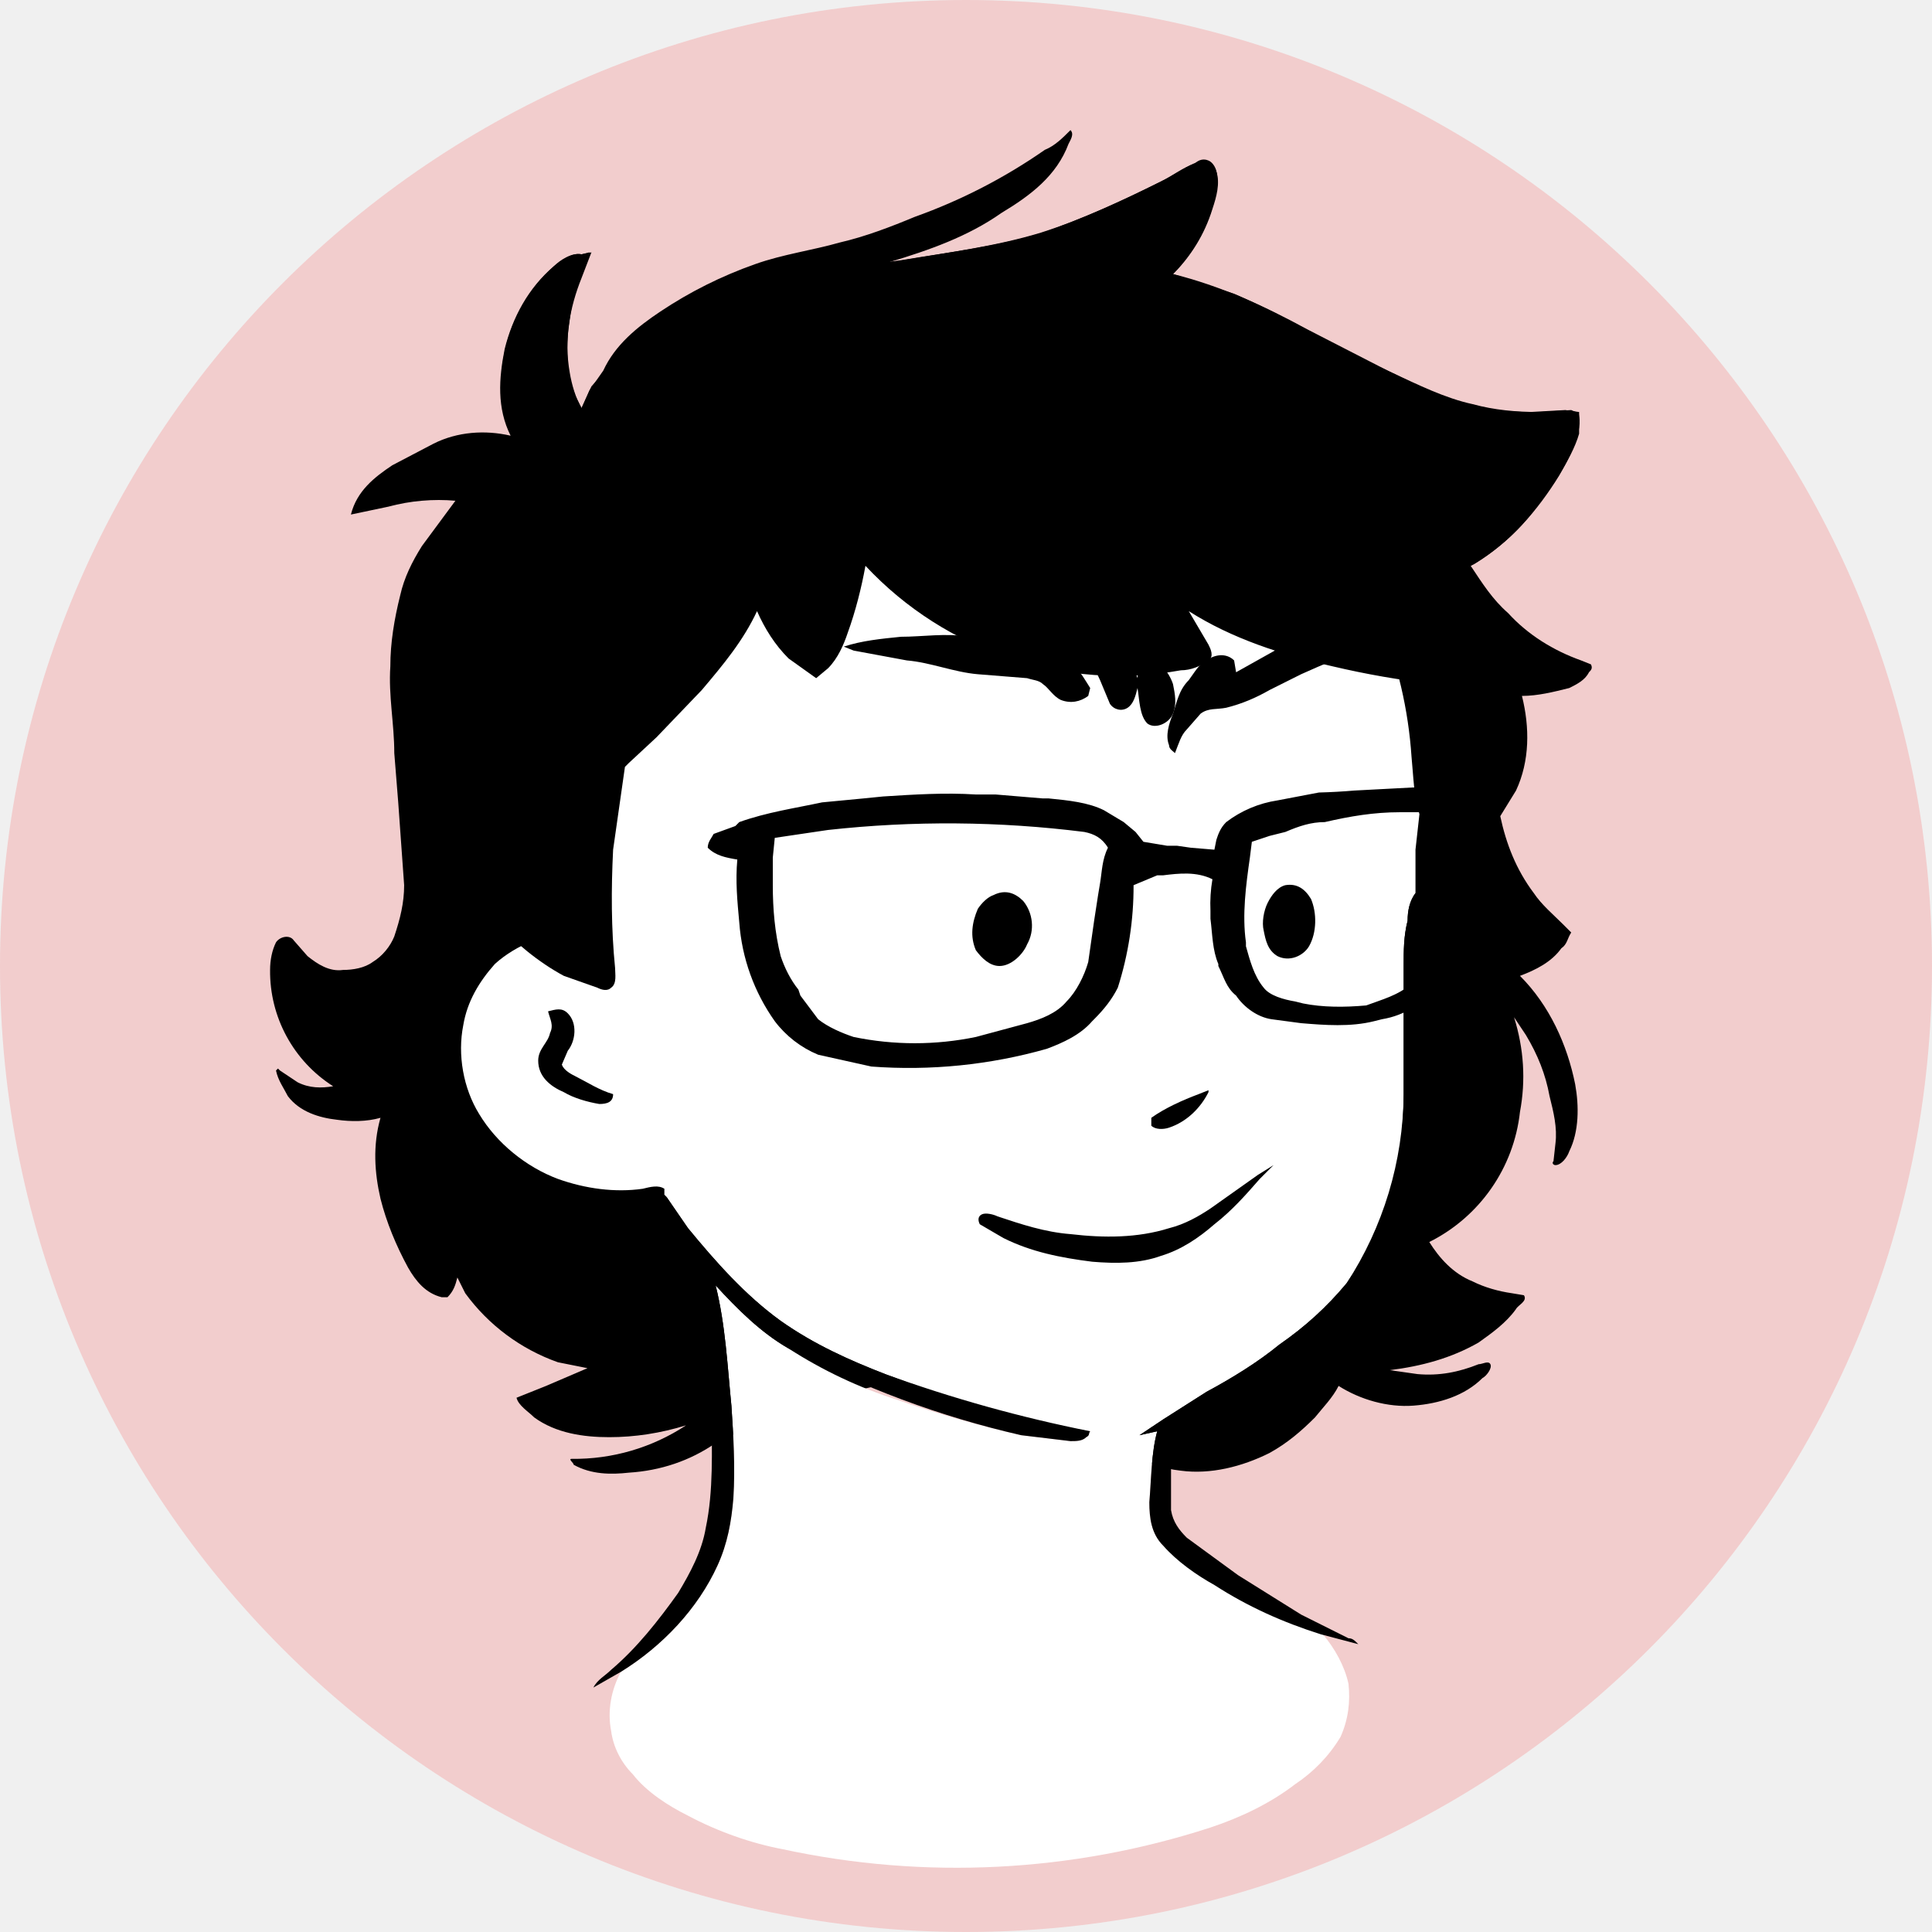
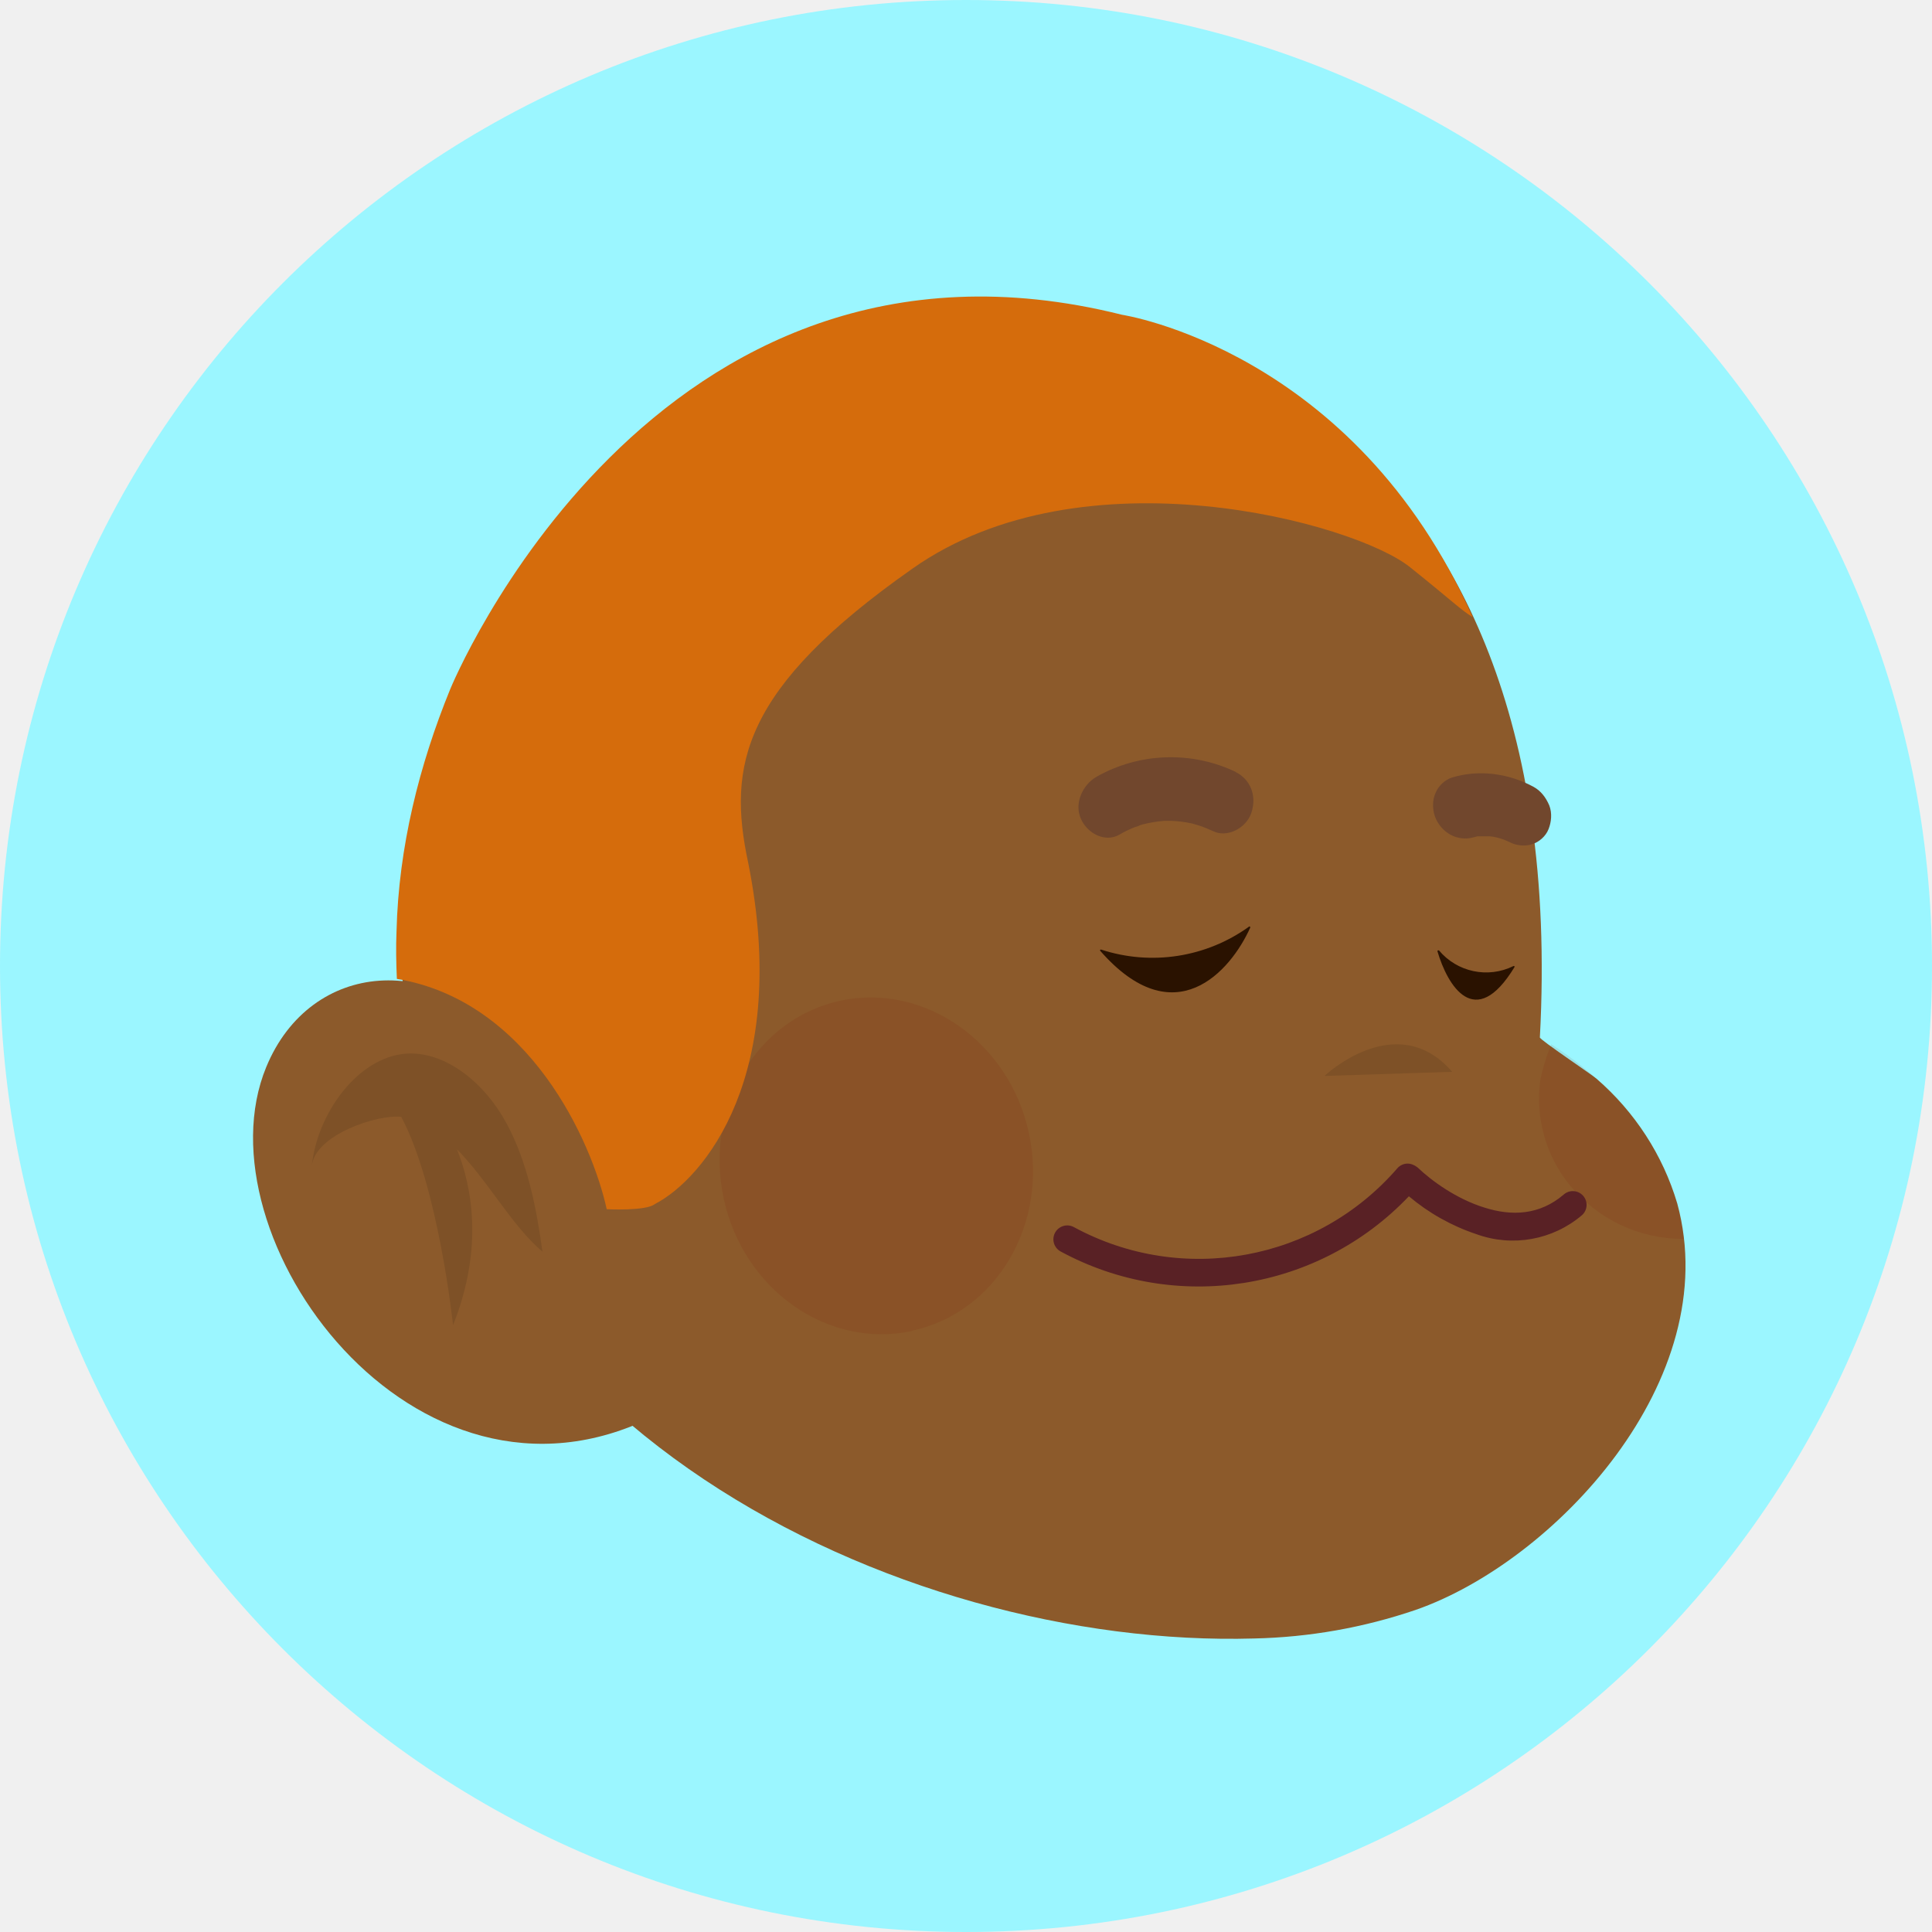
- <svg xmlns="http://www.w3.org/2000/svg" viewBox="0 0 980 980" fill="none" shape-rendering="auto" width="128" height="128">
+ <svg xmlns="http://www.w3.org/2000/svg" viewBox="0 0 480 480" fill="none" shape-rendering="auto" width="128" height="128">
  <mask id="viewboxMask">
-     <rect width="980" height="980" rx="490" ry="490" x="0" y="0" fill="#fff" />
+     <rect width="480" height="480" rx="240" ry="240" x="0" y="0" fill="#fff" />
  </mask>
  <g mask="url(#viewboxMask)">
-     <rect fill="#f2cdcd" width="980" height="980" x="0" y="0" />
-     <g transform="translate(10 -60)">
-       <path d="M533 126c2 2 0 5-1 7-6 16-19 26-34 35-17 12-37 19-57 25l7-1c23-4 47-7 70-14 22-7 43-17 63-27 6-3 11-7 17-9 4-2 8 1 9 5 2 6 0 13-2 19-4 13-11 24-20 33l31 10c28 12 53 28 80 40 13 6 27 13 41 16 11 3 22 4 34 4l16-1c2 1 4 1 4 3 1 5-1 11-3 16-4 10-10 19-17 28-9 13-21 24-35 32 6 9 11 17 19 24 10 11 23 19 37 24l5 2c1 2 0 3-1 4-2 4-6 6-10 8-8 2-16 4-24 4 4 16 4 33-3 48l-8 13c3 14 8 27 17 39 4 6 10 11 15 16l4 4c-2 3-2 6-5 8-5 7-13 11-21 14 15 15 24 35 28 55 2 11 2 24-3 34-1 3-4 7-7 7-1 0-2-1-1-2l1-9c1-8-1-16-3-24-2-11-6-21-12-31l-6-9c5 16 6 32 3 48a84 84 0 0 1-46 66c5 8 12 16 22 20 6 3 13 5 20 6l6 1c2 3-3 5-4 7-5 7-12 12-19 17-14 8-29 12-45 14l14 2c11 1 21-1 31-5 2 0 5-2 6 0s-2 6-4 7c-9 9-22 13-35 14s-27-3-38-10c-3 6-8 11-12 16-7 7-14 13-23 18-14 7-30 11-45 9-9-1-19-4-27-10l-5-7c-14-7-29-15-44-20a149 149 0 0 0-94-2 359 359 0 0 0-66 25c-13 9-28 14-44 15-9 1-19 1-28-4 0-1-3-3-1-3a103 103 0 0 0 58-17c-13 4-26 6-39 6s-27-2-38-10c-3-3-8-6-9-10l15-6 21-9-15-3a99 99 0 0 1-47-35l-4-8c-1 4-2 7-5 10h-3c-8-2-13-8-17-15-6-11-11-23-14-35-3-13-4-27 0-41-7 2-15 2-22 1-9-1-19-4-25-12-2-4-5-8-6-13l1-1 1 1 9 6c6 3 12 3 18 2a69 69 0 0 1-32-59c0-5 1-10 3-14 2-3 7-4 9-1l7 8c5 4 11 8 18 7 5 0 11-1 15-4 5-3 9-8 11-13 3-9 5-17 5-26l-3-42-2-25c0-15-3-29-2-44 0-12 2-24 5-36 2-9 6-17 11-25l17-23c-11-1-23 0-34 3l-19 4c3-12 12-19 21-25l21-11c12-6 26-7 39-4-7-14-6-29-3-44 4-16 12-31 25-42 3-3 9-7 14-6l4-1c1 2-2 5-3 8-3 8-6 17-7 26-2 13-2 27 3 39l3 6 4-9 7-10c6-13 17-22 29-30 15-10 31-18 48-24 14-5 29-7 43-11 13-3 26-8 38-13a280 280 0 0 0 66-34c5-2 9-6 13-10Z" fill="#000000" />
-       <path d="M495 231a231 231 0 0 1 219 204c1 10 2 21 0 30-1 4-1 7-4 8-3-10-3-19-4-29a220 220 0 0 0-239-205c-42 4-83 19-117 44l-17 13a221 221 0 0 0-78 164c0 23 7 43 15 64h17c3 1 4 4 2 6l-6 2c-15 1-31 7-42 17-8 9-14 19-16 31-3 15 0 32 8 45 9 15 24 27 40 33 14 5 29 7 43 5 4-1 8-2 11 0v3c-5 5-11 6-18 7-16 3-33-1-47-8a86 86 0 0 1-47-58c-4-18-1-37 9-53 8-12 20-21 34-26-7-14-10-28-12-43-2-18-2-35 0-53 1-13 4-25 8-38a227 227 0 0 1 99-122c41-28 92-43 142-41Z" fill="#000" />
-       <path d="M535 244a220 220 0 0 1 171 200c1 10 1 19 4 29l-2 18v22c-3 4-4 9-4 14-2 8-2 15-2 23v65c0 21-3 42-11 61-4 13-10 24-18 35-10 12-21 22-34 31-11 9-24 17-37 24l-22 14-12 8 9-2c-3 11-3 24-4 36 0 8 1 16 7 22a235 235 0 0 0 81 45c6 7 11 16 13 25 1 9 0 18-4 27-6 10-14 18-23 24-13 10-28 17-43 22a417 417 0 0 1-217 11c-16-3-33-9-48-17-10-5-21-12-28-21-6-6-10-14-11-22-2-10 0-21 5-30 21-13 39-32 49-54 5-11 7-22 8-34 1-16 0-32-1-47-2-20-3-41-8-61 11 12 23 24 37 32 17 11 36 20 55 26 20 7 41 13 63 18l25 3c3 0 6 0 8-2 2-1 1-2 2-3l-17-2c-29-7-58-16-87-27-18-7-36-15-53-27-18-13-33-30-47-47l-11-16-1-1v-3c-3-2-7-1-11 0-14 2-29 0-43-5-16-6-31-18-40-33-8-13-11-30-8-45 2-12 8-22 16-31 11-10 27-16 42-17l6-2c2-2 1-5-2-6h-17c-8-21-15-41-15-64-1-14 2-27 5-41a221 221 0 0 1 73-123l17-13a230 230 0 0 1 185-39Z" fill="#ffffff" />
-       <path d="M708 513c3 3 2 7 3 12v29c0 26 2 54 0 80-3 31-14 63-36 86-25 28-57 51-93 64l2 7v35c1 6 4 10 8 14l26 19 32 20 24 12c2 0 3 1 5 3l-19-5c-19-6-37-14-54-25-9-5-19-12-26-20-6-6-7-14-7-22 1-12 1-25 4-36l-9 2 12-8 22-14c13-7 26-15 37-24 13-9 24-19 34-31a178 178 0 0 0 29-96v-65c0-8 0-15 2-23 0-5 1-10 4-14ZM278 574c5 5 4 14 0 19l-3 7c1 3 5 5 7 6 6 3 12 7 19 9 0 4-3 5-7 5-6-1-13-3-18-6-7-3-13-8-13-16 0-6 5-9 6-14 2-4 0-7-1-11 4-1 7-2 10 1ZM328 667l11 16c14 17 29 34 47 47 17 12 35 20 53 27a714 714 0 0 0 104 29c-1 1 0 2-2 3-2 2-5 2-8 2l-25-3a478 478 0 0 1-118-44c-14-8-26-20-37-32 5 20 6 41 8 61 1 15 2 31 1 47-1 12-3 23-8 34-10 22-28 41-49 54l-14 8c2-4 6-6 9-9 13-11 24-25 34-39 6-10 12-21 14-33 4-19 3-39 3-58l-3-59 2-10c-10-11-19-26-22-41Z" fill="#000" />
-       <path d="M642 509c6-1 10 2 13 7 3 7 3 17-1 24-3 5-10 8-16 5-5-3-6-8-7-13-1-4 0-10 2-14s5-8 9-9ZM494 514c6-3 11-1 15 3 5 6 6 15 2 22-2 5-8 11-14 11-5 0-9-4-12-8-3-7-2-14 1-21 2-3 5-6 8-7Z" fill="#000000" />
-       <g fill="#000000">
-         <path d="M675 381c5 0 8 4 9 8-11 3-23 8-34 13l-16 8c-7 4-14 7-22 9-5 1-9 0-13 3l-7 8c-3 3-4 7-6 12-1-1-3-2-3-4-2-5 0-11 2-16 2-6 3-12 8-17 3-4 5-8 9-10 4-3 10-4 14 0l1 6 25-14c11-4 21-8 33-6ZM481 383c14 2 32 1 44 7 9 4 13 11 18 19l-1 4c-4 3-9 4-14 2-4-2-6-6-9-8-2-2-5-2-8-3l-25-2c-12-1-24-6-36-7l-27-5-5-2c9-3 19-4 29-5 11 0 23-2 34 0Z" />
-         <path d="M540 387c6-2 12-2 16 2 6 3 9 9 11 15 0-4 2-9 5-12 6 3 11 9 13 15 1 5 2 10 0 15s-9 8-13 5c-4-4-4-12-5-18-1 4-2 8-5 10s-7 1-9-2l-5-12-7-15-1-3Z" />
-       </g>
-       <path d="M603 613v1c-4 8-11 15-20 18-3 1-7 1-9-1v-4c7-5 16-9 24-12l5-2Z" fill="#000000" />
-       <path d="m636 651-7 7c-7 8-14 16-23 23-8 7-17 13-27 16-11 4-23 4-35 3-16-2-31-5-45-12l-12-7c-1-2-1-4 1-5s6 0 8 1c12 4 24 8 37 9 17 2 34 2 50-3 8-2 15-6 21-10l24-17 8-5Z" fill="#000000" />
-       <path fill-rule="evenodd" clip-rule="evenodd" d="M720 460c9 0 17 1 26 4 3 1 5 4 4 8l-4 3-3 3-9 4v21l-2 19-1 6c-1 7-2 14-5 21-3 10-10 17-19 22-5 3-10 5-16 6l-4 1c-12 3-25 2-37 1l-15-2c-7-1-14-6-18-12-5-4-6-9-9-15v-1c-3-7-3-15-4-23v-4a74 74 0 0 1 1-16c-8-4-17-3-25-2h-3l-12 5a169 169 0 0 1-8 52c-3 6-7 11-12 16l-1 1c-6 7-15 11-23 14a256 256 0 0 1-89 9l-27-6a53 53 0 0 1-22-17 99 99 0 0 1-18-50c-1-11-2-21-1-32-6-1-11-2-15-6 0-3 2-5 3-7l11-4 2-2c14-5 28-7 42-10l21-2 10-1c16-1 31-2 47-1h10l24 2h3c10 1 20 2 28 6l10 6 6 5 4 5 12 2h5l7 1 12 1 1-5c1-3 2-6 5-9a57 57 0 0 1 26-11l21-4a302 302 0 0 0 18-1l38-2 5 1Zm-20 12h23c-2 9-3 18-3 28l-2 19c0 8-1 17-4 25-1 6-3 11-8 15-7 6-15 8-23 11-11 1-22 1-32-1l-4-1c-6-1-13-3-16-7-5-6-7-14-9-21v-2c-2-14 0-29 2-43l1-8 9-3 8-2c7-3 13-5 20-5 13-3 25-5 38-5Zm-148 18c-3-5-7-7-12-8a554 554 0 0 0-130-1l-27 4-1 10v14c0 12 1 24 4 36 2 6 5 12 9 17l1 3 9 12c5 4 12 7 18 9a153 153 0 0 0 62 0l26-7c7-2 15-5 20-11 5-5 9-13 11-20l3-21 2-13 1-6c1-6 1-12 4-18Z" fill="#000000" />
-       <path d="M604 142c4 3 4 10 3 15-3 16-11 31-22 42 24 6 46 16 68 28l37 19c14 7 29 15 45 19 10 3 21 4 31 4l18-1 7 1v11c-2 7-6 14-10 21-11 18-25 34-43 45l-12 6c13 10 28 21 36 36 2 3 5 8 3 12-4 4-11 5-16 6-10 1-21 2-31 1-18-2-35-5-52-9-26-6-51-14-73-28l10 17c1 2 3 6 0 8-4 3-9 5-14 5a176 176 0 0 1-160-53c-2 11-5 23-9 34-2 6-5 13-10 18l-6 5-14-10c-7-7-12-15-16-24-7 15-17 27-28 40l-23 24-14 13-2 2-6 42c-1 20-1 40 1 60 0 3 1 8-2 10-2 2-5 1-7 0l-17-6c-13-7-25-17-35-28a241 241 0 0 1-34-74 165 165 0 0 1 52-162c-7-5-11-11-13-19a81 81 0 0 1 25-77c4-3 9-7 14-6l5-1-5 13c-6 15-9 31-6 48 1 6 3 13 6 18l5-11c6-7 14-14 22-19 21-14 44-23 67-31 22-7 45-11 68-14 24-4 49-7 72-14 20-7 40-16 60-26 6-3 11-7 17-9 2-2 5-3 8-1Z" fill="#000000" />
+     <rect fill="#9bf6ff" width="480" height="480" x="0" y="0" />
+     <g transform="matrix(.85775 0 0 .85427 52 47)">
+       <path d="M264 38.6s131.4 20.6 121.4 208.1c0 .7 15.2 10.9 16.4 12a77.1 77.1 0 0 1 23.4 36.3c13.9 51.3-35.7 104.2-75.8 118.2a155 155 0 0 1-46.7 8.3c-103.1 3-239.7-62.7-246.7-191a202.7 202.7 0 0 1 15.1-83.9c0 .1 57.4-142.5 192.9-108Z" fill="#8c5a2b" />
+       <path d="M388.7 248.7a57 57 0 0 0-3.2 10.5 40 40 0 0 0 8.5 30.4 42.3 42.3 0 0 0 33 15.7c-3.2-31.7-29-50.7-38.3-56.6ZM203.5 332c24.4-5.2 39.6-31 33.9-57.5-5.7-26.5-30.2-43.7-54.6-38.5-24.4 5.3-39.5 31-33.8 57.6 5.7 26.5 30.1 43.7 54.5 38.5Z" fill="#DC2400" style="mix-blend-mode:multiply" opacity=".1" />
+       <path opacity=".1" d="M323 257.9s20.9-19.9 37-1.2Z" fill="#000" />
+       <path d="M128.7 356.9C59.3 391.7-3.7 304.4 16.5 255.3c12.9-31.4 50.4-33.8 72.1-5.2a185 185 0 0 1 29.1 59.1" fill="#8c5a2b" />
+       <path opacity=".1" d="M71.5 279c9 9 16.1 22.5 25 30-1.7-12.5-4.3-26-10.4-37.3-6.2-11.6-17.5-21-29-20.3-14.2 1-25.9 17.6-27.4 32.6 1-9 19-15 25.9-14.2 10.8 20.4 15 60.6 15 60.6 9-22.7 5.4-40.7 1-51.5Z" fill="#000" />
    </g>
-     <g transform="translate(10 -60)" />
+     <g transform="matrix(.85472 0 0 .855 19 -17)">
+       <path fill-rule="evenodd" clip-rule="evenodd" d="M386.9 358c1 0 2 .4 2.9 1.1 4.2 4 11.4 9.2 19.5 11.7 7.9 2.5 16 2.2 23-3.8a4 4 0 1 1 5.3 6 31 31 0 0 1-30.7 5.5 59.7 59.7 0 0 1-19.6-11 84.3 84.3 0 0 1-101.3 16 4 4 0 0 1 4-7 76.3 76.3 0 0 0 94-17.2 4 4 0 0 1 2.9-1.3Z" fill="#592125" />
+     </g>
+     <g transform="matrix(.85472 0 0 .855 19 -17)">
+       <path d="M340.9 289.1a48 48 0 0 1-43.1 6.7c-.2 0-.4.2-.2.4 21.5 24.5 37.8 6.1 43.6-6.8 0-.2-.2-.4-.3-.3ZM396 296a17.9 17.9 0 0 0 21.7 4.6c.2-.1.4.1.3.3-11.5 18.9-19.5 5.3-22.4-4.6 0-.2.2-.4.4-.2Z" fill="#2A1200" />
+       <path d="M337 244.2a43.9 43.9 0 0 0-40.5 1.4c-4 2.3-6.6 7.7-4.5 12.3 1.9 4.2 7 6.9 11.2 4.5 1.3-.8 2.6-1.4 4-2 .4-.2 1.5-.4 1.9-.7l.6-.2a37.5 37.5 0 0 1 6.5-1.1h1.9a34.2 34.2 0 0 1 6.3.8l2 .6c1.3.4 2.6 1 4 1.6 4 2 9.6-.8 11.1-5.3 1.7-5-.3-9.8-4.6-11.9ZM423.5 248.5c-7.4-4-16-5-23.6-2.7-2 .6-4 2.4-4.8 4.4-1 2-1 4.8-.2 7a10 10 0 0 0 4.6 5.3 9 9 0 0 0 6.6.7l1.1-.3h3.6c1.4.1 2.8.5 4.2 1l1.4.6c2 1.1 4.6 1.4 6.7.7 2-.6 4-2.3 4.8-4.4.8-2 1.1-4.6.2-6.9-1-2.3-2.4-4.2-4.6-5.4Z" fill="#71472D" />
+     </g>
+     <g transform="matrix(.85472 0 0 .85667 18 -15)">
+       <path d="M94.2 287.6c-.2 4.6-.1 9.2.1 13.8 38.5 6.4 56.7 47.2 61 66.8 0 0 11.4.6 14-1.5 14.3-7.4 39.5-37.5 27.1-99.1-6-28-1.9-50.4 47.8-85.2 49.6-34.9 128.5-13.3 144.6-.4 13 10.4 14.3 12 18.2 14.5-34.4-77.5-101.9-87.7-101.9-87.7-136.9-34.2-195.3 108.6-195.3 108.6-9 22-15 45.8-15.6 70.2Z" fill="#d56c0c" />
+     </g>
+     <g transform="matrix(.85472 0 0 .85667 14 -12)" />
  </g>
</svg>
